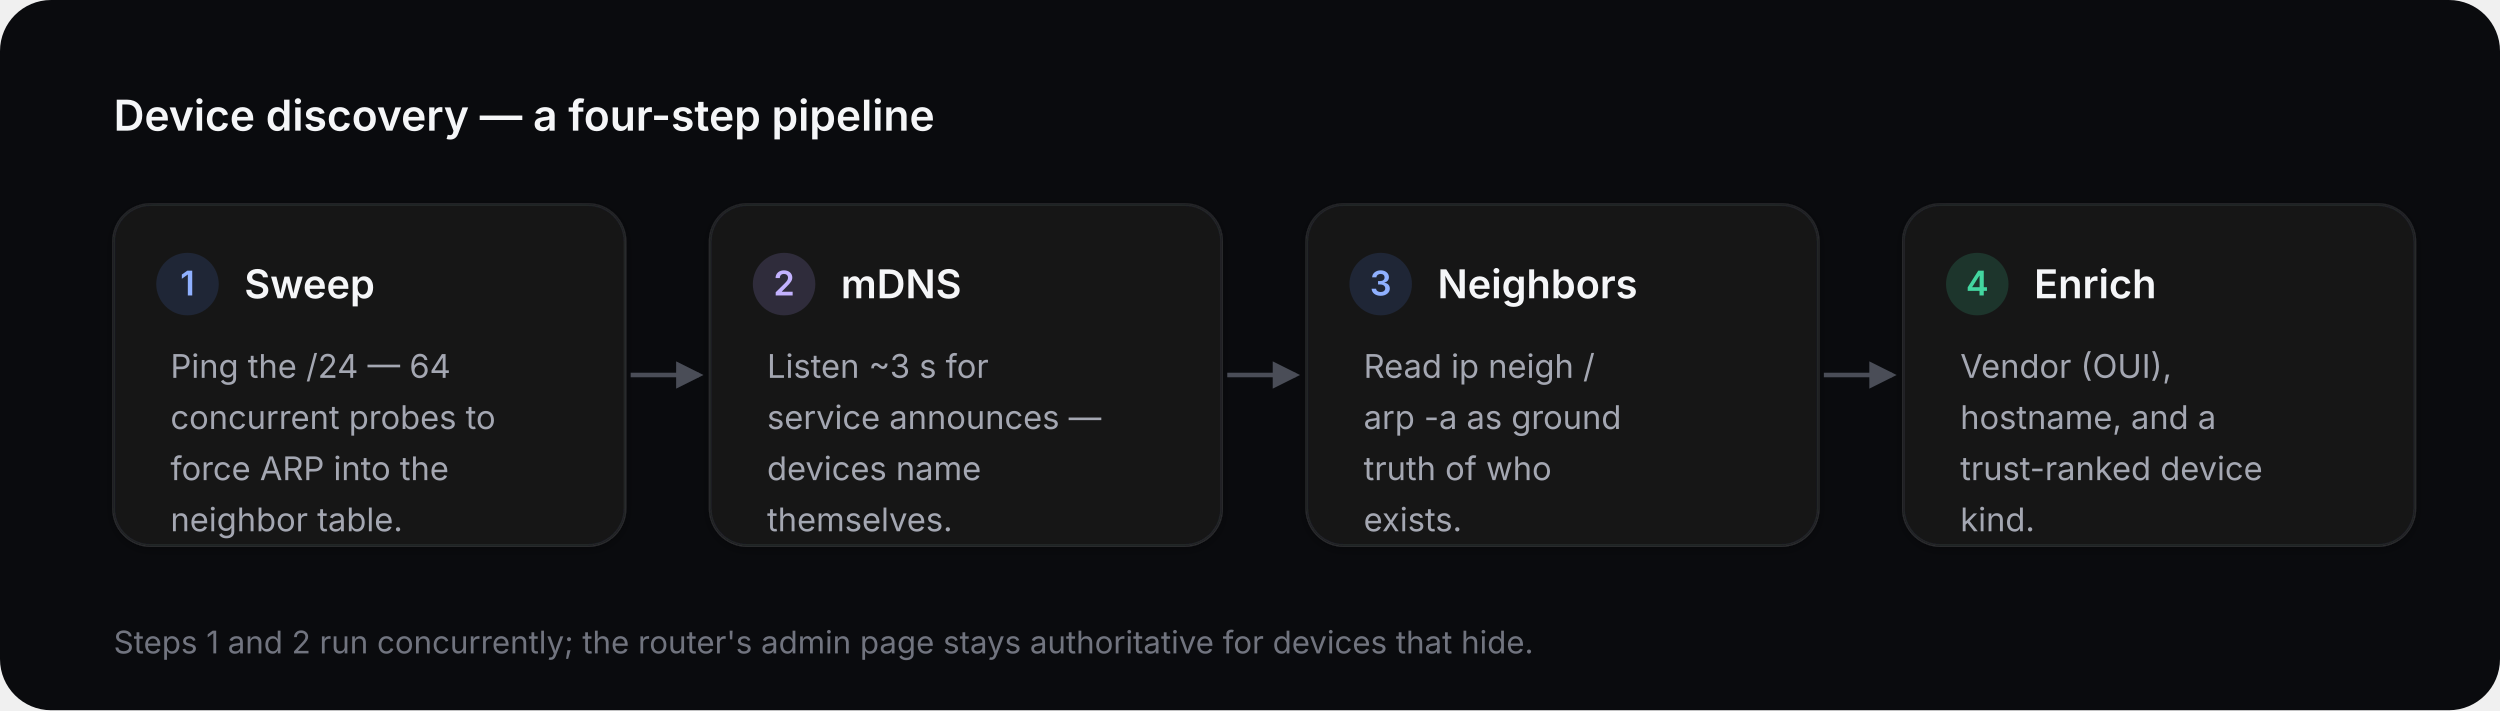
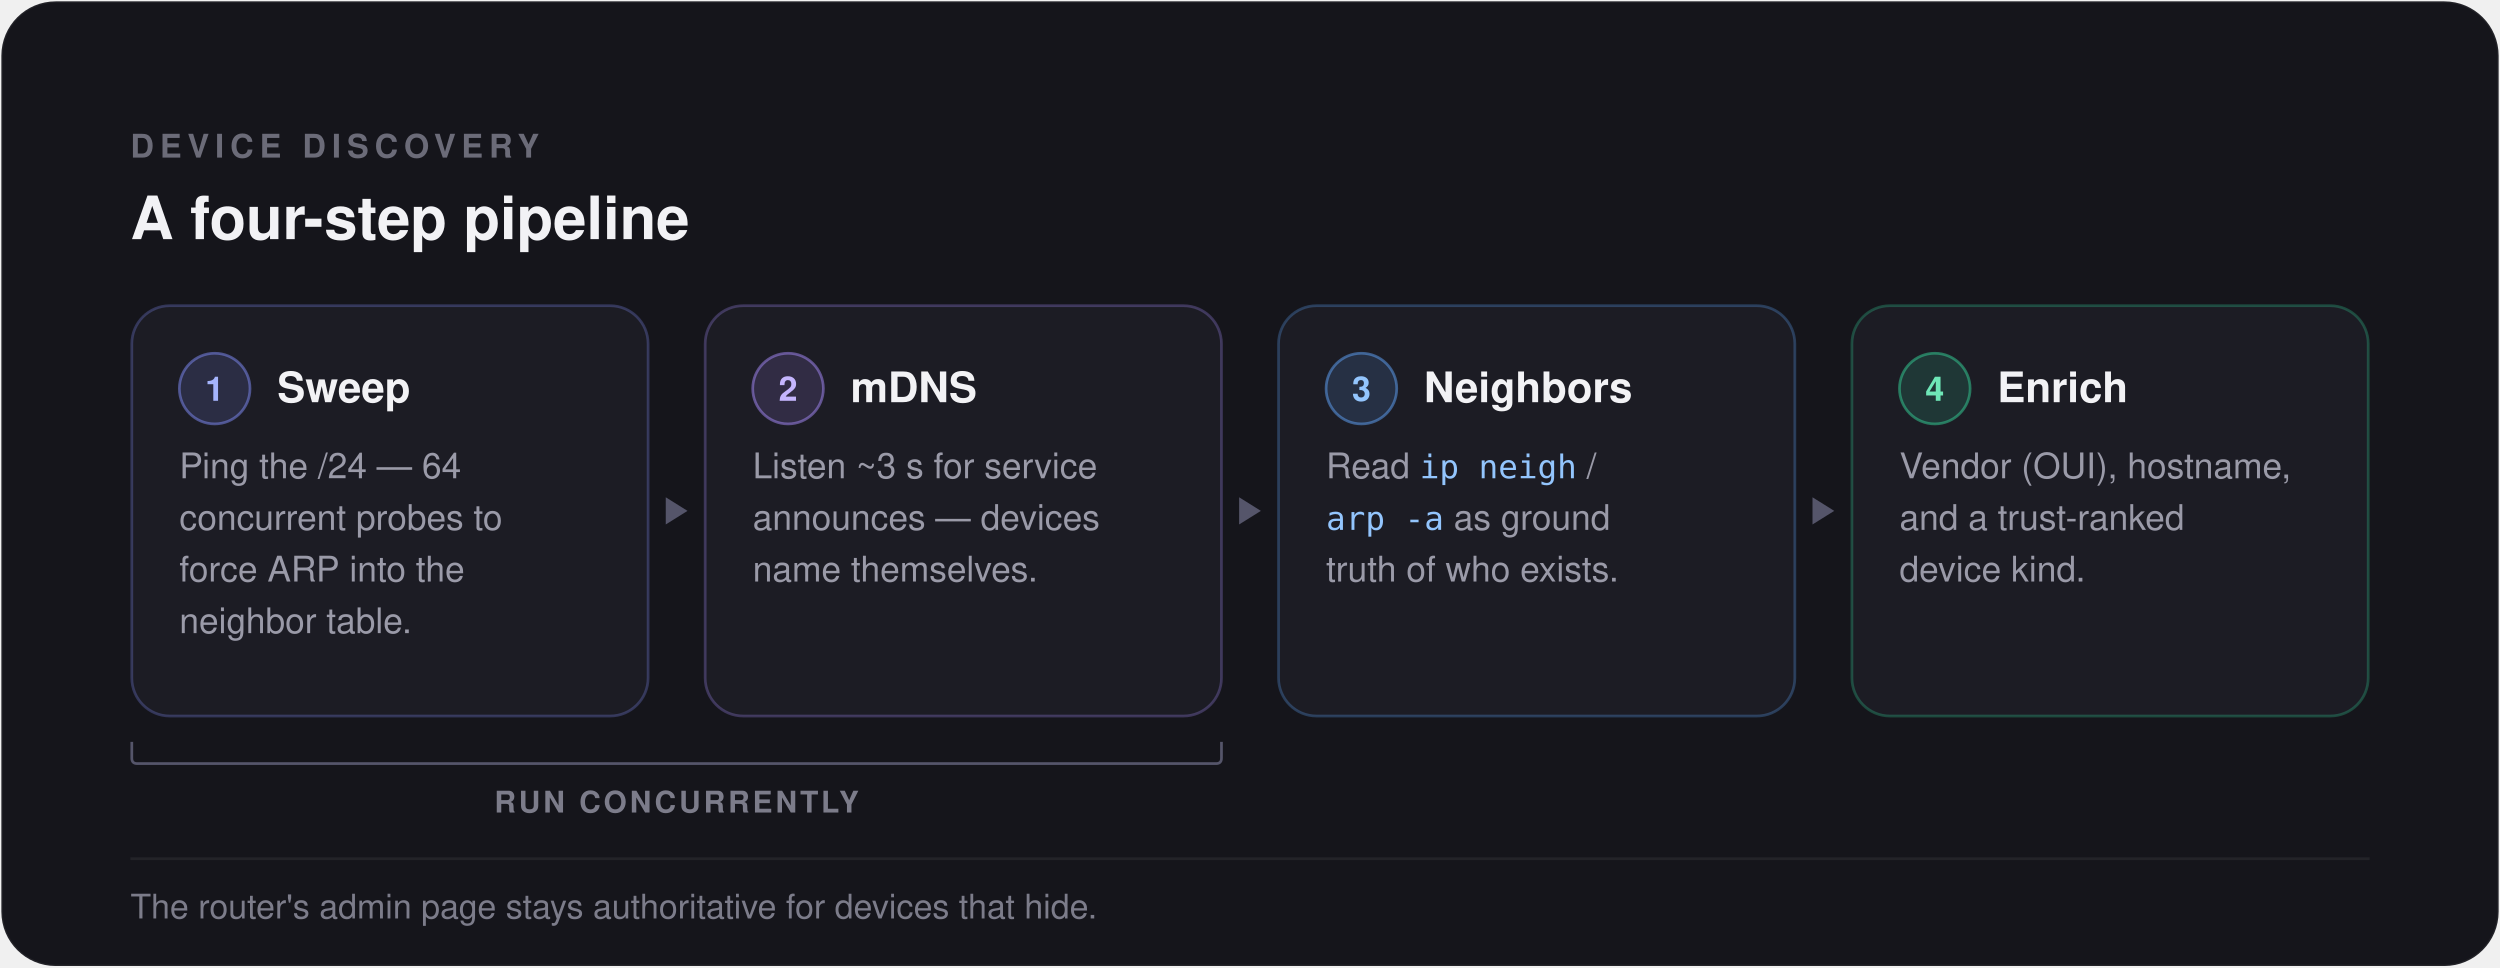
- <svg xmlns="http://www.w3.org/2000/svg" width="880" height="250" viewBox="0 0 880 250" fill="none" font-family="'Inter', system-ui, -apple-system, 'Segoe UI', sans-serif">
-   <defs>
-     <filter id="c" x="-8%" y="-8%" width="116%" height="140%">
-       <feDropShadow dx="0" dy="3" stdDeviation="9" flood-color="#000000" flood-opacity="0.45" />
-       <feDropShadow dx="0" dy="1" stdDeviation="2" flood-color="#000000" flood-opacity="0.35" />
-     </filter>
-     <marker id="a" markerWidth="9" markerHeight="9" refX="5" refY="3" orient="auto">
-       <path d="M0 0 L6 3 L0 6 Z" fill="#4a4d57" />
-     </marker>
-   </defs>
-   <rect width="880" height="250" rx="18" fill="#0a0b0e" />
-   <text x="40" y="46" font-size="15" font-weight="600" fill="#f5f6f8">Device discovery — a four-step pipeline</text>
-   <g filter="url(#c)">
-     <rect x="40" y="72" width="180" height="120" rx="13" fill="#141519" stroke="#ffffff" stroke-opacity="0.07" />
-   </g>
-   <circle cx="66" cy="100" r="11" fill="#5b8cff" fill-opacity="0.14" />
-   <text x="66" y="104" font-size="12" font-weight="600" fill="#8fb0ff" text-anchor="middle">1</text>
-   <text x="86" y="105" font-size="14" font-weight="600" fill="#f5f6f8">Sweep</text>
-   <text x="60" y="133" font-size="11.5" fill="#a4a7b2">Ping the /24 — 64</text>
-   <text x="60" y="151" font-size="11.5" fill="#a4a7b2">concurrent probes to</text>
-   <text x="60" y="169" font-size="11.5" fill="#a4a7b2">force ARP into the</text>
-   <text x="60" y="187" font-size="11.5" fill="#a4a7b2">neighbor table.</text>
-   <g filter="url(#c)">
-     <rect x="250" y="72" width="180" height="120" rx="13" fill="#141519" stroke="#ffffff" stroke-opacity="0.07" />
-   </g>
-   <circle cx="276" cy="100" r="11" fill="#b39dff" fill-opacity="0.16" />
-   <text x="276" y="104" font-size="12" font-weight="600" fill="#c3b2ff" text-anchor="middle">2</text>
-   <text x="296" y="105" font-size="14" font-weight="600" fill="#f5f6f8">mDNS</text>
-   <text x="270" y="133" font-size="11.5" fill="#a4a7b2">Listen ~3 s for</text>
-   <text x="270" y="151" font-size="11.5" fill="#a4a7b2">service announces —</text>
-   <text x="270" y="169" font-size="11.5" fill="#a4a7b2">devices name</text>
-   <text x="270" y="187" font-size="11.5" fill="#a4a7b2">themselves.</text>
-   <g filter="url(#c)">
-     <rect x="460" y="72" width="180" height="120" rx="13" fill="#141519" stroke="#ffffff" stroke-opacity="0.07" />
-   </g>
-   <circle cx="486" cy="100" r="11" fill="#5b8cff" fill-opacity="0.14" />
-   <text x="486" y="104" font-size="12" font-weight="600" fill="#8fb0ff" text-anchor="middle">3</text>
-   <text x="506" y="105" font-size="14" font-weight="600" fill="#f5f6f8">Neighbors</text>
-   <text x="480" y="133" font-size="11.5" fill="#a4a7b2">Read ip neigh /</text>
-   <text x="480" y="151" font-size="11.5" fill="#a4a7b2">arp -a as ground</text>
-   <text x="480" y="169" font-size="11.5" fill="#a4a7b2">truth of who</text>
-   <text x="480" y="187" font-size="11.5" fill="#a4a7b2">exists.</text>
-   <g filter="url(#c)">
-     <rect x="670" y="72" width="180" height="120" rx="13" fill="#141519" stroke="#ffffff" stroke-opacity="0.07" />
-   </g>
-   <circle cx="696" cy="100" r="11" fill="#43d6a0" fill-opacity="0.16" />
-   <text x="696" y="104" font-size="12" font-weight="600" fill="#43d6a0" text-anchor="middle">4</text>
-   <text x="716" y="105" font-size="14" font-weight="600" fill="#f5f6f8">Enrich</text>
-   <text x="690" y="133" font-size="11.5" fill="#a4a7b2">Vendor (OUI),</text>
-   <text x="690" y="151" font-size="11.5" fill="#a4a7b2">hostname, and a</text>
-   <text x="690" y="169" font-size="11.5" fill="#a4a7b2">trust-ranked device</text>
-   <text x="690" y="187" font-size="11.5" fill="#a4a7b2">kind.</text>
-   <line x1="222" y1="132" x2="246" y2="132" stroke="#4a4d57" stroke-width="1.6" marker-end="url(#a)" />
-   <line x1="432" y1="132" x2="456" y2="132" stroke="#4a4d57" stroke-width="1.6" marker-end="url(#a)" />
-   <line x1="642" y1="132" x2="666" y2="132" stroke="#4a4d57" stroke-width="1.6" marker-end="url(#a)" />
-   <text x="40" y="230" font-size="11" fill="#71747f">Steps 1 and 2 run concurrently; the router's admin page stays authoritative for devices that hide.</text>
+ <svg xmlns="http://www.w3.org/2000/svg" width="920" height="356" viewBox="0 0 920 356" font-family="Helvetica Neue, Helvetica, Arial, sans-serif">
+   <rect x="0.5" y="0.5" width="919" height="355" rx="20" fill="#15151b" stroke="rgba(255,255,255,0.06)" />
+   <text x="48" y="58" font-size="12" font-weight="600" letter-spacing="2.2" fill="#6b6b78">DEVICE DISCOVERY</text>
+   <text x="48" y="88" font-size="22" font-weight="700" fill="#f2f2f5">A four-step pipeline</text>
+   <rect x="48.5" y="112.5" width="190" height="151" rx="14" fill="#1c1c24" stroke="rgba(129,140,248,0.28)" />
+   <circle cx="79" cy="143" r="13" fill="rgba(129,140,248,0.15)" stroke="rgba(129,140,248,0.5)" />
+   <text x="79" y="147.5" font-size="12.5" font-weight="700" fill="#a5b4fc" text-anchor="middle">1</text>
+   <text x="102" y="148" font-size="15.5" font-weight="700" fill="#f2f2f5">Sweep</text>
+   <text x="66" y="176" font-size="13" fill="#9a9aa8">
+     <tspan x="66" dy="0">Ping the /24 — 64</tspan>
+     <tspan x="66" dy="19">concurrent probes to</tspan>
+     <tspan x="66" dy="19">force ARP into the</tspan>
+     <tspan x="66" dy="19">neighbor table.</tspan>
+   </text>
+   <polygon points="245,183 253,188 245,193" fill="#55556a" />
+   <rect x="259.5" y="112.5" width="190" height="151" rx="14" fill="#1c1c24" stroke="rgba(167,139,250,0.28)" />
+   <circle cx="290" cy="143" r="13" fill="rgba(167,139,250,0.15)" stroke="rgba(167,139,250,0.5)" />
+   <text x="290" y="147.5" font-size="12.5" font-weight="700" fill="#c4b5fd" text-anchor="middle">2</text>
+   <text x="313" y="148" font-size="15.5" font-weight="700" fill="#f2f2f5">mDNS</text>
+   <text x="277" y="176" font-size="13" fill="#9a9aa8">
+     <tspan x="277" dy="0">Listen ~3 s for service</tspan>
+     <tspan x="277" dy="19">announces — devices</tspan>
+     <tspan x="277" dy="19">name themselves.</tspan>
+   </text>
+   <polygon points="456,183 464,188 456,193" fill="#55556a" />
+   <rect x="470.5" y="112.5" width="190" height="151" rx="14" fill="#1c1c24" stroke="rgba(96,165,250,0.28)" />
+   <circle cx="501" cy="143" r="13" fill="rgba(96,165,250,0.15)" stroke="rgba(96,165,250,0.5)" />
+   <text x="501" y="147.5" font-size="12.5" font-weight="700" fill="#93c5fd" text-anchor="middle">3</text>
+   <text x="524" y="148" font-size="15.5" font-weight="700" fill="#f2f2f5">Neighbors</text>
+   <text x="488" y="176" font-size="13" fill="#9a9aa8">
+     <tspan x="488" dy="0">Read <tspan font-family="Menlo, Consolas, monospace" font-size="12" fill="#93c5fd">ip neigh</tspan> /</tspan>
+     <tspan x="488" dy="19">
+       <tspan font-family="Menlo, Consolas, monospace" font-size="12" fill="#93c5fd">arp -a</tspan> as ground</tspan>
+     <tspan x="488" dy="19">truth of who exists.</tspan>
+   </text>
+   <polygon points="667,183 675,188 667,193" fill="#55556a" />
+   <rect x="681.5" y="112.5" width="190" height="151" rx="14" fill="#1c1c24" stroke="rgba(52,211,153,0.28)" />
+   <circle cx="712" cy="143" r="13" fill="rgba(52,211,153,0.15)" stroke="rgba(52,211,153,0.5)" />
+   <text x="712" y="147.5" font-size="12.5" font-weight="700" fill="#6ee7b7" text-anchor="middle">4</text>
+   <text x="735" y="148" font-size="15.5" font-weight="700" fill="#f2f2f5">Enrich</text>
+   <text x="699" y="176" font-size="13" fill="#9a9aa8">
+     <tspan x="699" dy="0">Vendor (OUI), hostname,</tspan>
+     <tspan x="699" dy="19">and a trust-ranked</tspan>
+     <tspan x="699" dy="19">device kind.</tspan>
+   </text>
+   <path d="M 48.5 273 L 48.5 279 Q 48.5 281 50.5 281 L 447.5 281 Q 449.5 281 449.5 279 L 449.5 273" fill="none" stroke="#55556a" />
+   <text x="249" y="299" font-size="11" font-weight="600" letter-spacing="1.1" fill="#7c7c8a" text-anchor="middle">RUN CONCURRENTLY</text>
+   <line x1="48" y1="316" x2="872" y2="316" stroke="rgba(255,255,255,0.06)" />
+   <text x="48" y="338" font-size="12.5" fill="#7c7c8a">The router's admin page stays authoritative for devices that hide.</text>
</svg>
